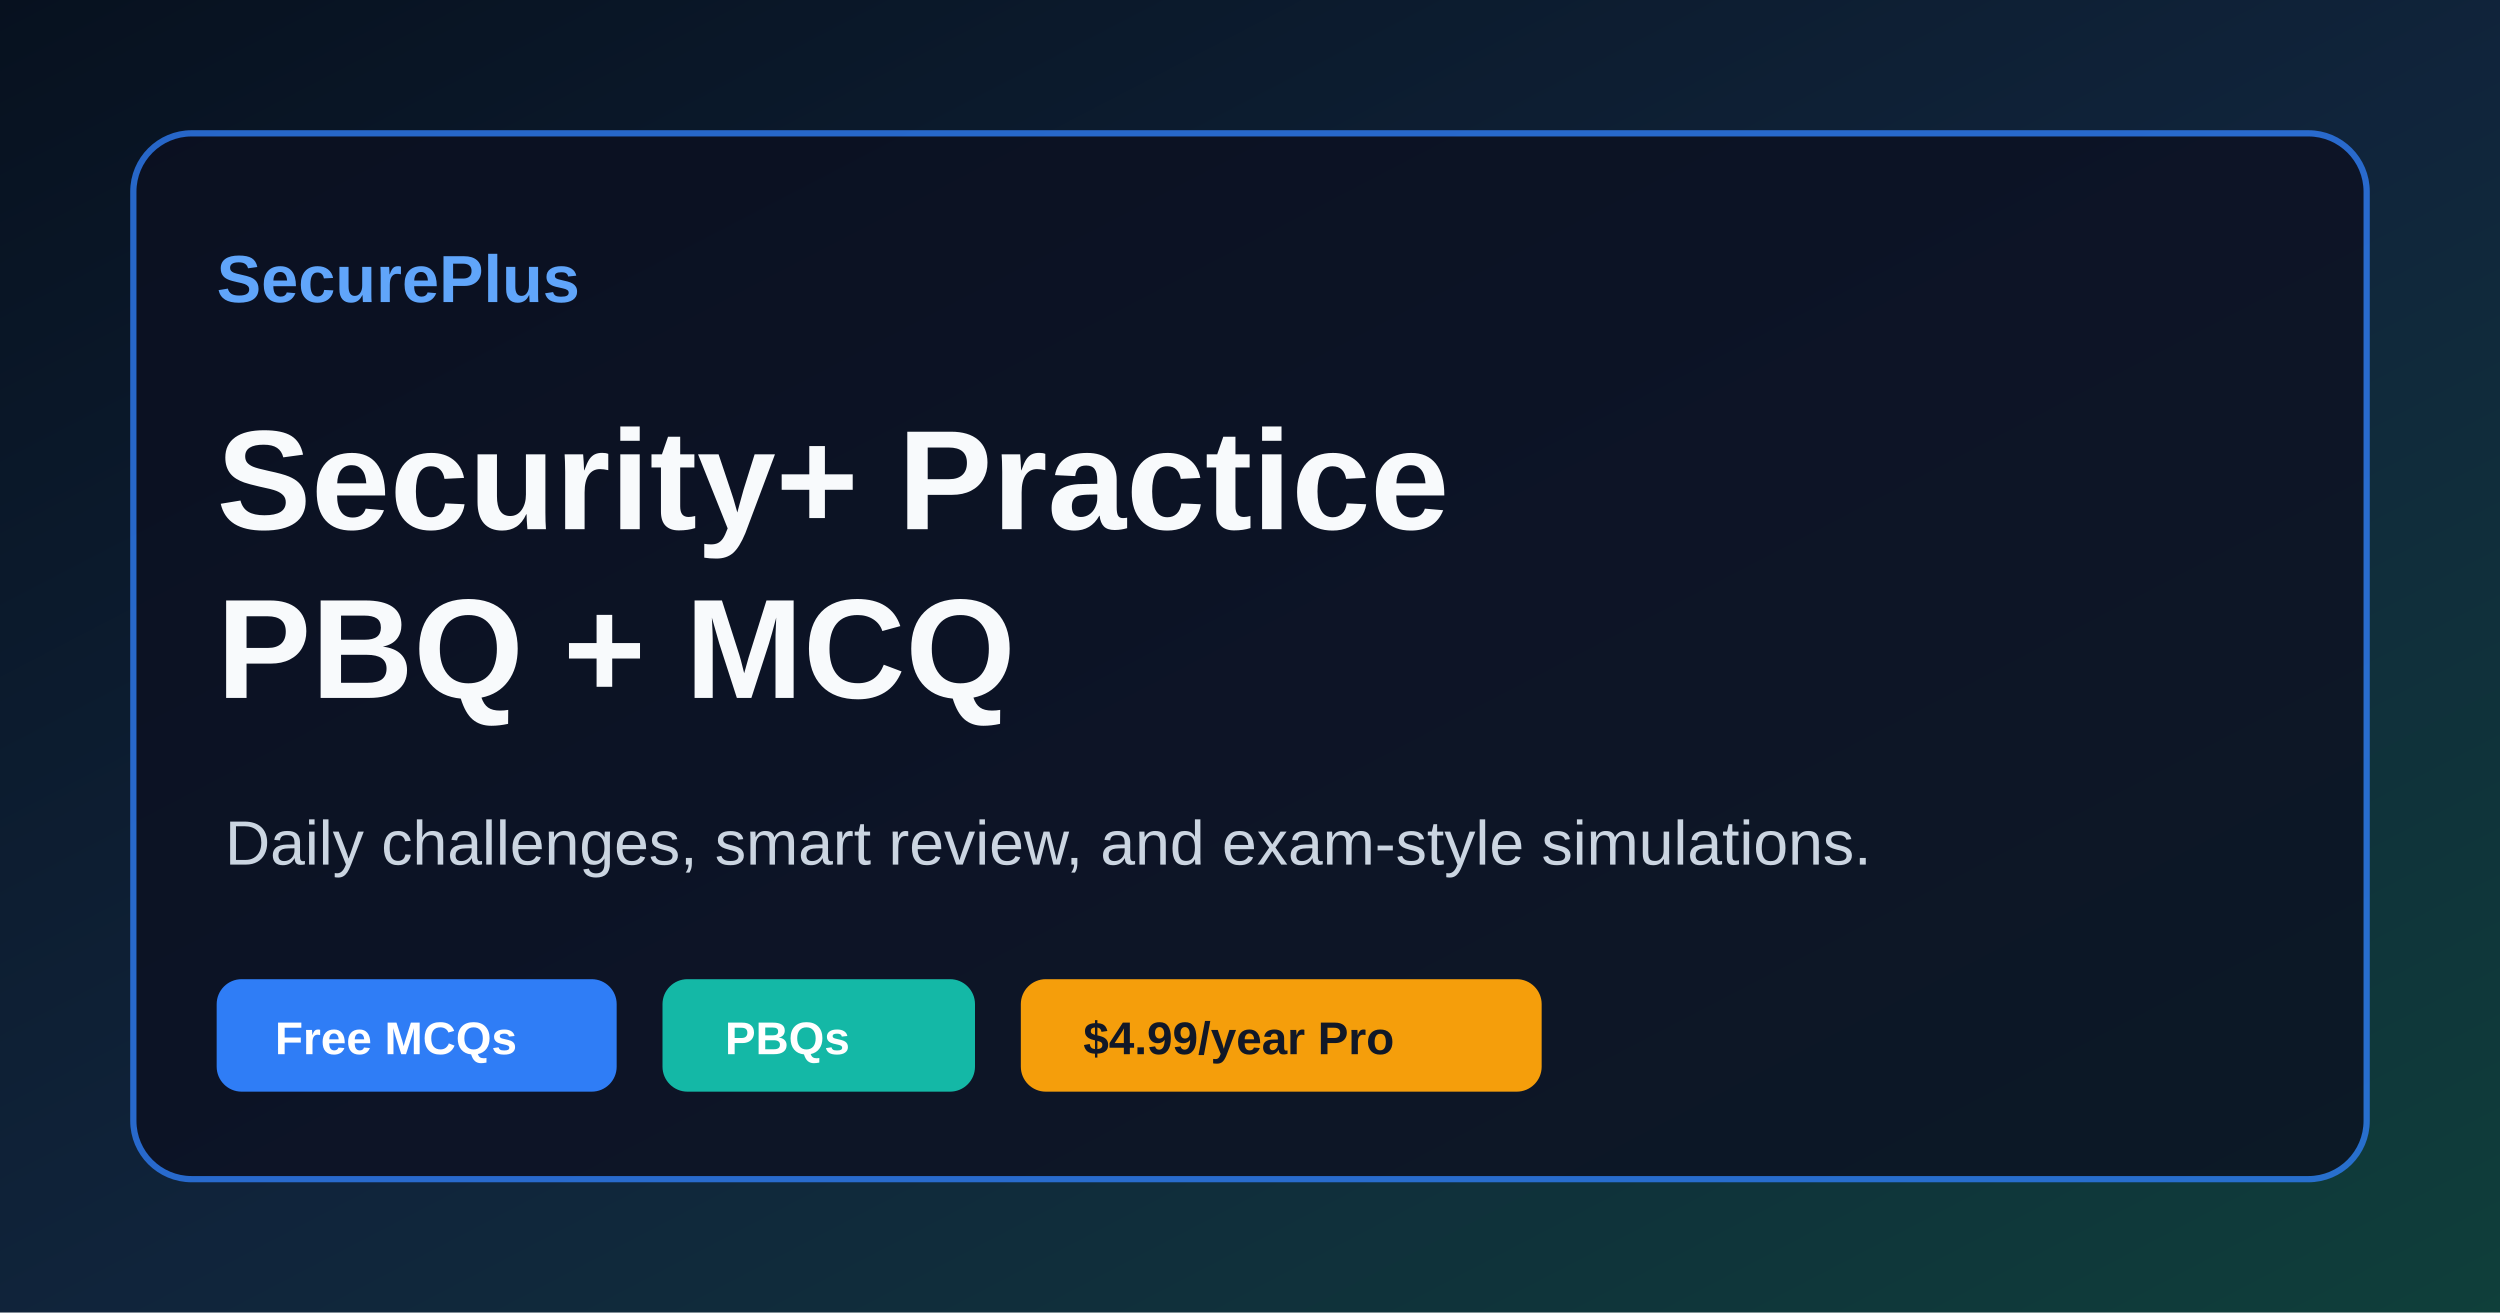
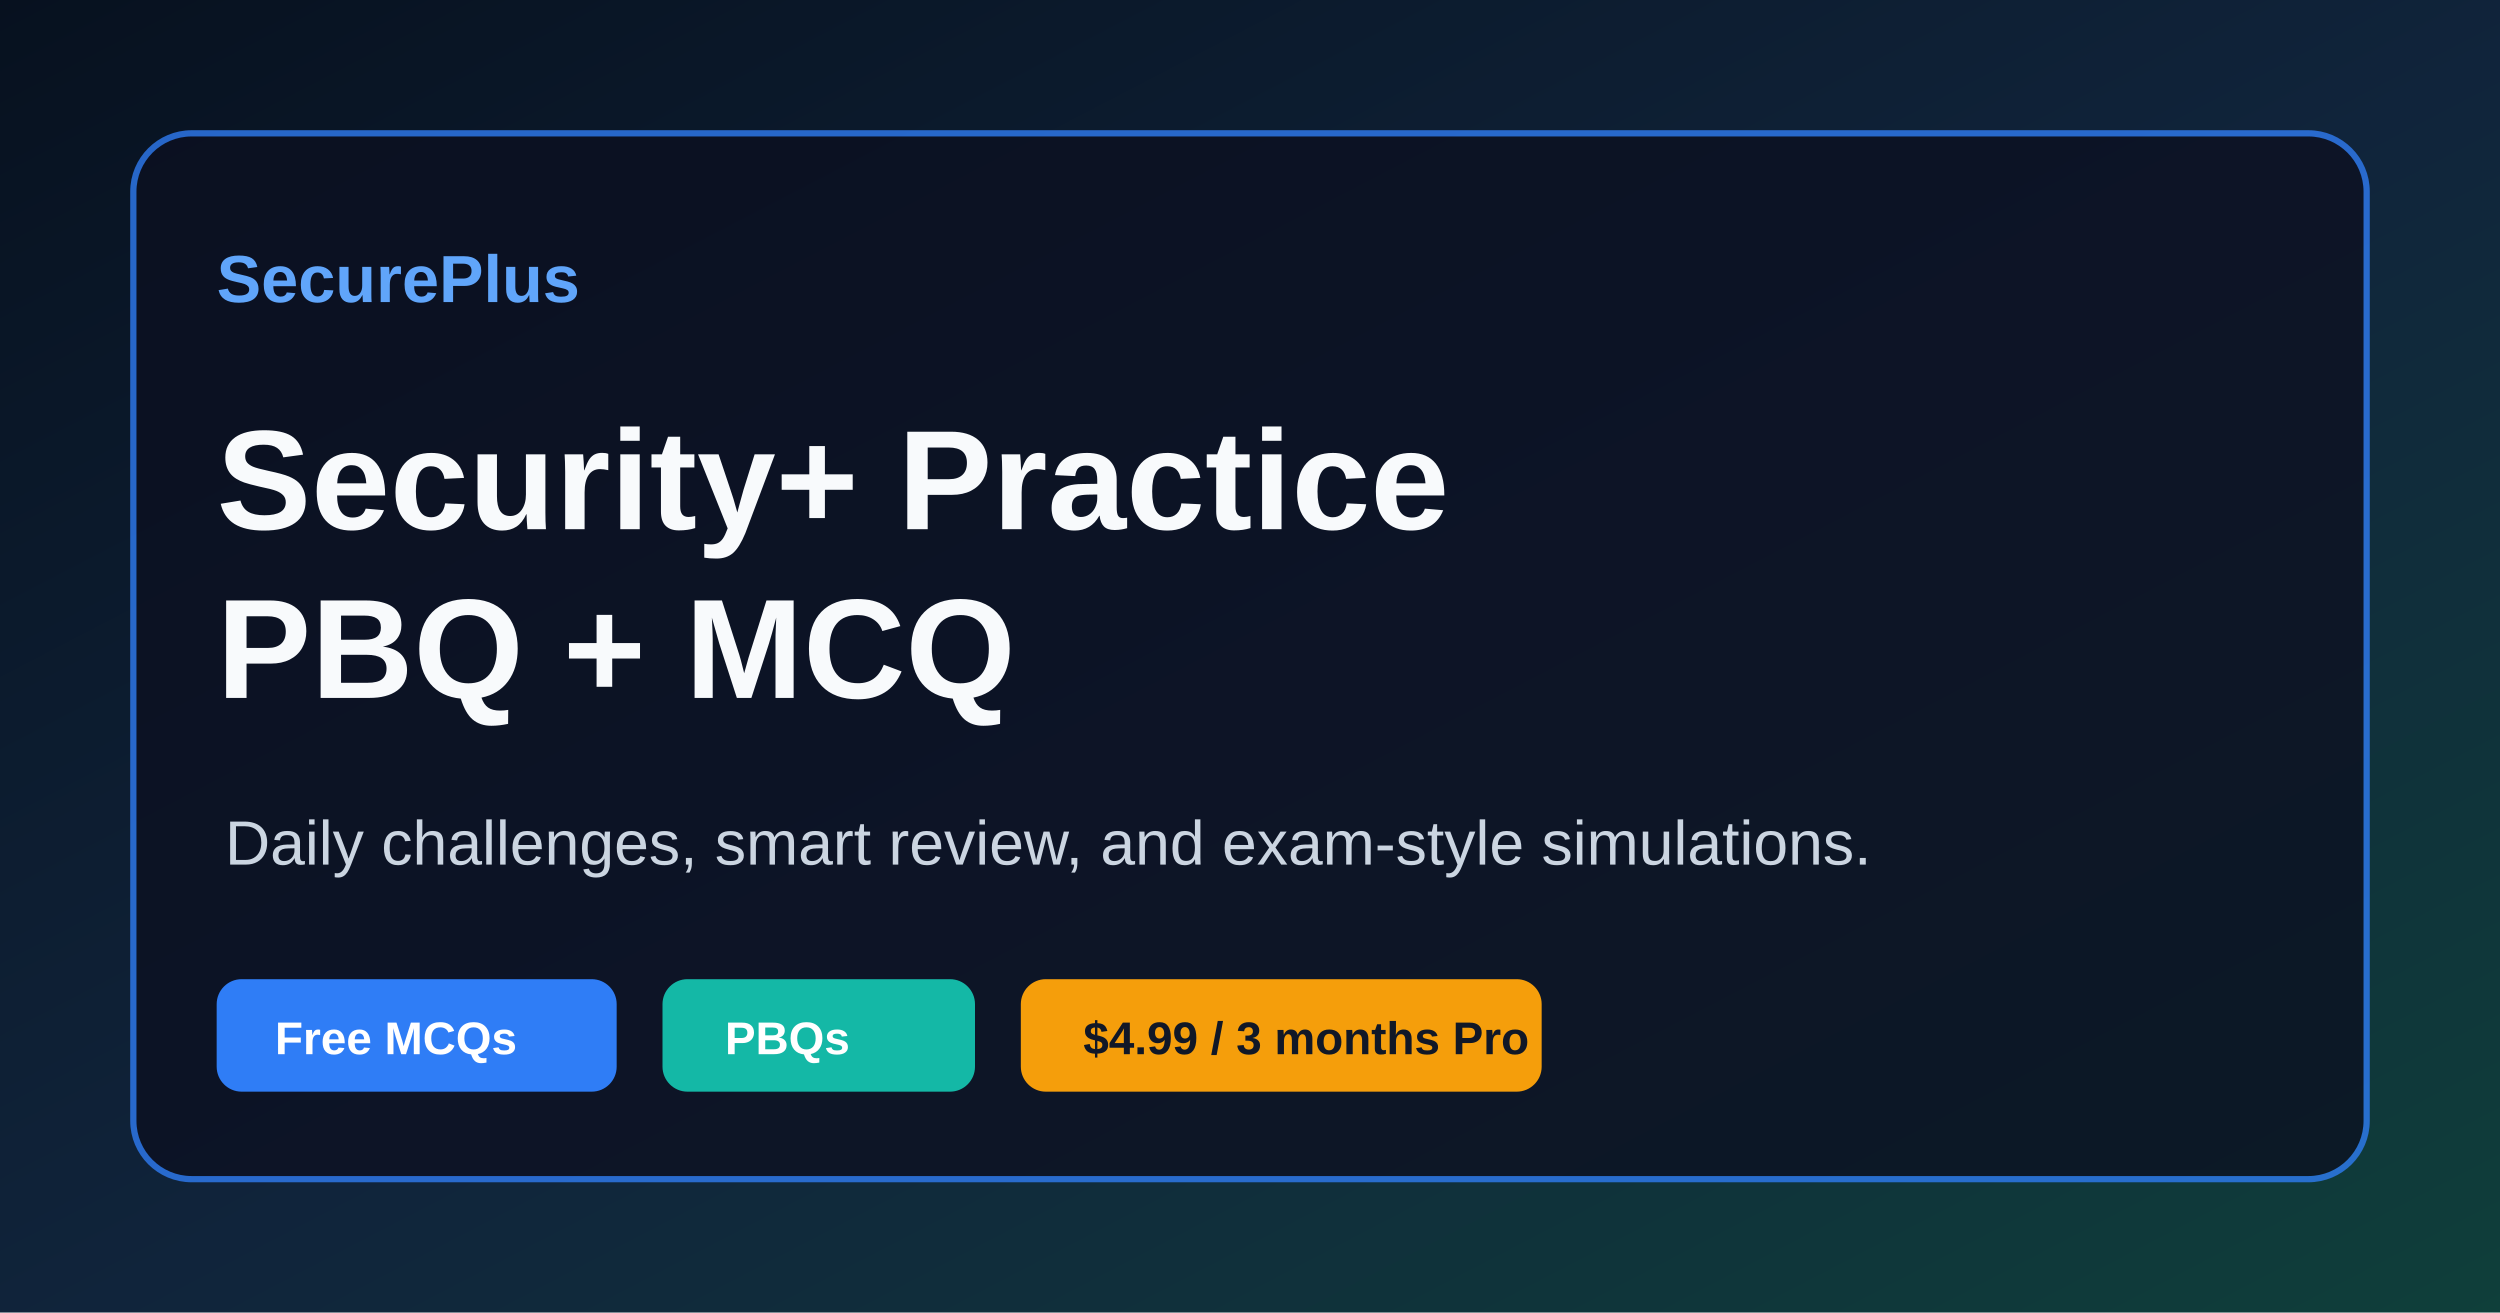
<svg xmlns="http://www.w3.org/2000/svg" width="1200" height="630" viewBox="0 0 1200 630" role="img" aria-labelledby="title desc">
  <defs>
    <linearGradient id="bg" x1="0" x2="1" y1="0" y2="1">
      <stop offset="0" stop-color="#07111f" />
      <stop offset=".52" stop-color="#10243b" />
      <stop offset="1" stop-color="#0f3f3a" />
    </linearGradient>
  </defs>
  <rect width="1200" height="630" fill="url(#bg)" />
  <rect x="64" y="64" width="1072" height="502" rx="28" fill="#0b1020" opacity=".78" stroke="#2f7df6" stroke-width="3" />
  <text x="104" y="145" fill="#60a5fa" font-family="Montserrat, Arial, sans-serif" font-size="32" font-weight="800">SecurePlus</text>
  <text x="104" y="254" fill="#f8fafc" font-family="Montserrat, Arial, sans-serif" font-size="68" font-weight="900">Security+ Practice</text>
  <text x="104" y="335" fill="#f8fafc" font-family="Montserrat, Arial, sans-serif" font-size="68" font-weight="900">PBQ + MCQ</text>
  <text x="108" y="415" fill="#cbd5e1" font-family="Montserrat, Arial, sans-serif" font-size="30" font-weight="500">Daily challenges, smart review, and exam-style simulations.</text>
  <g transform="translate(104 470)">
    <rect width="192" height="54" rx="12" fill="#2f7df6" />
    <text x="28" y="36" fill="#ffffff" font-family="Montserrat, Arial, sans-serif" font-size="22" font-weight="800">Free MCQs</text>
    <rect x="214" width="150" height="54" rx="12" fill="#14b8a6" />
    <text x="244" y="36" fill="#ffffff" font-family="Montserrat, Arial, sans-serif" font-size="22" font-weight="800">PBQs</text>
    <rect x="386" width="250" height="54" rx="12" fill="#f59e0b" />
-     <text x="416" y="36" fill="#111827" font-family="Montserrat, Arial, sans-serif" font-size="22" font-weight="900">$4.99/year Pro</text>
+     <text x="416" y="36" fill="#111827" font-family="Montserrat, Arial, sans-serif" font-size="22" font-weight="900">$4.99 / 3 months Pro</text>
  </g>
</svg>
